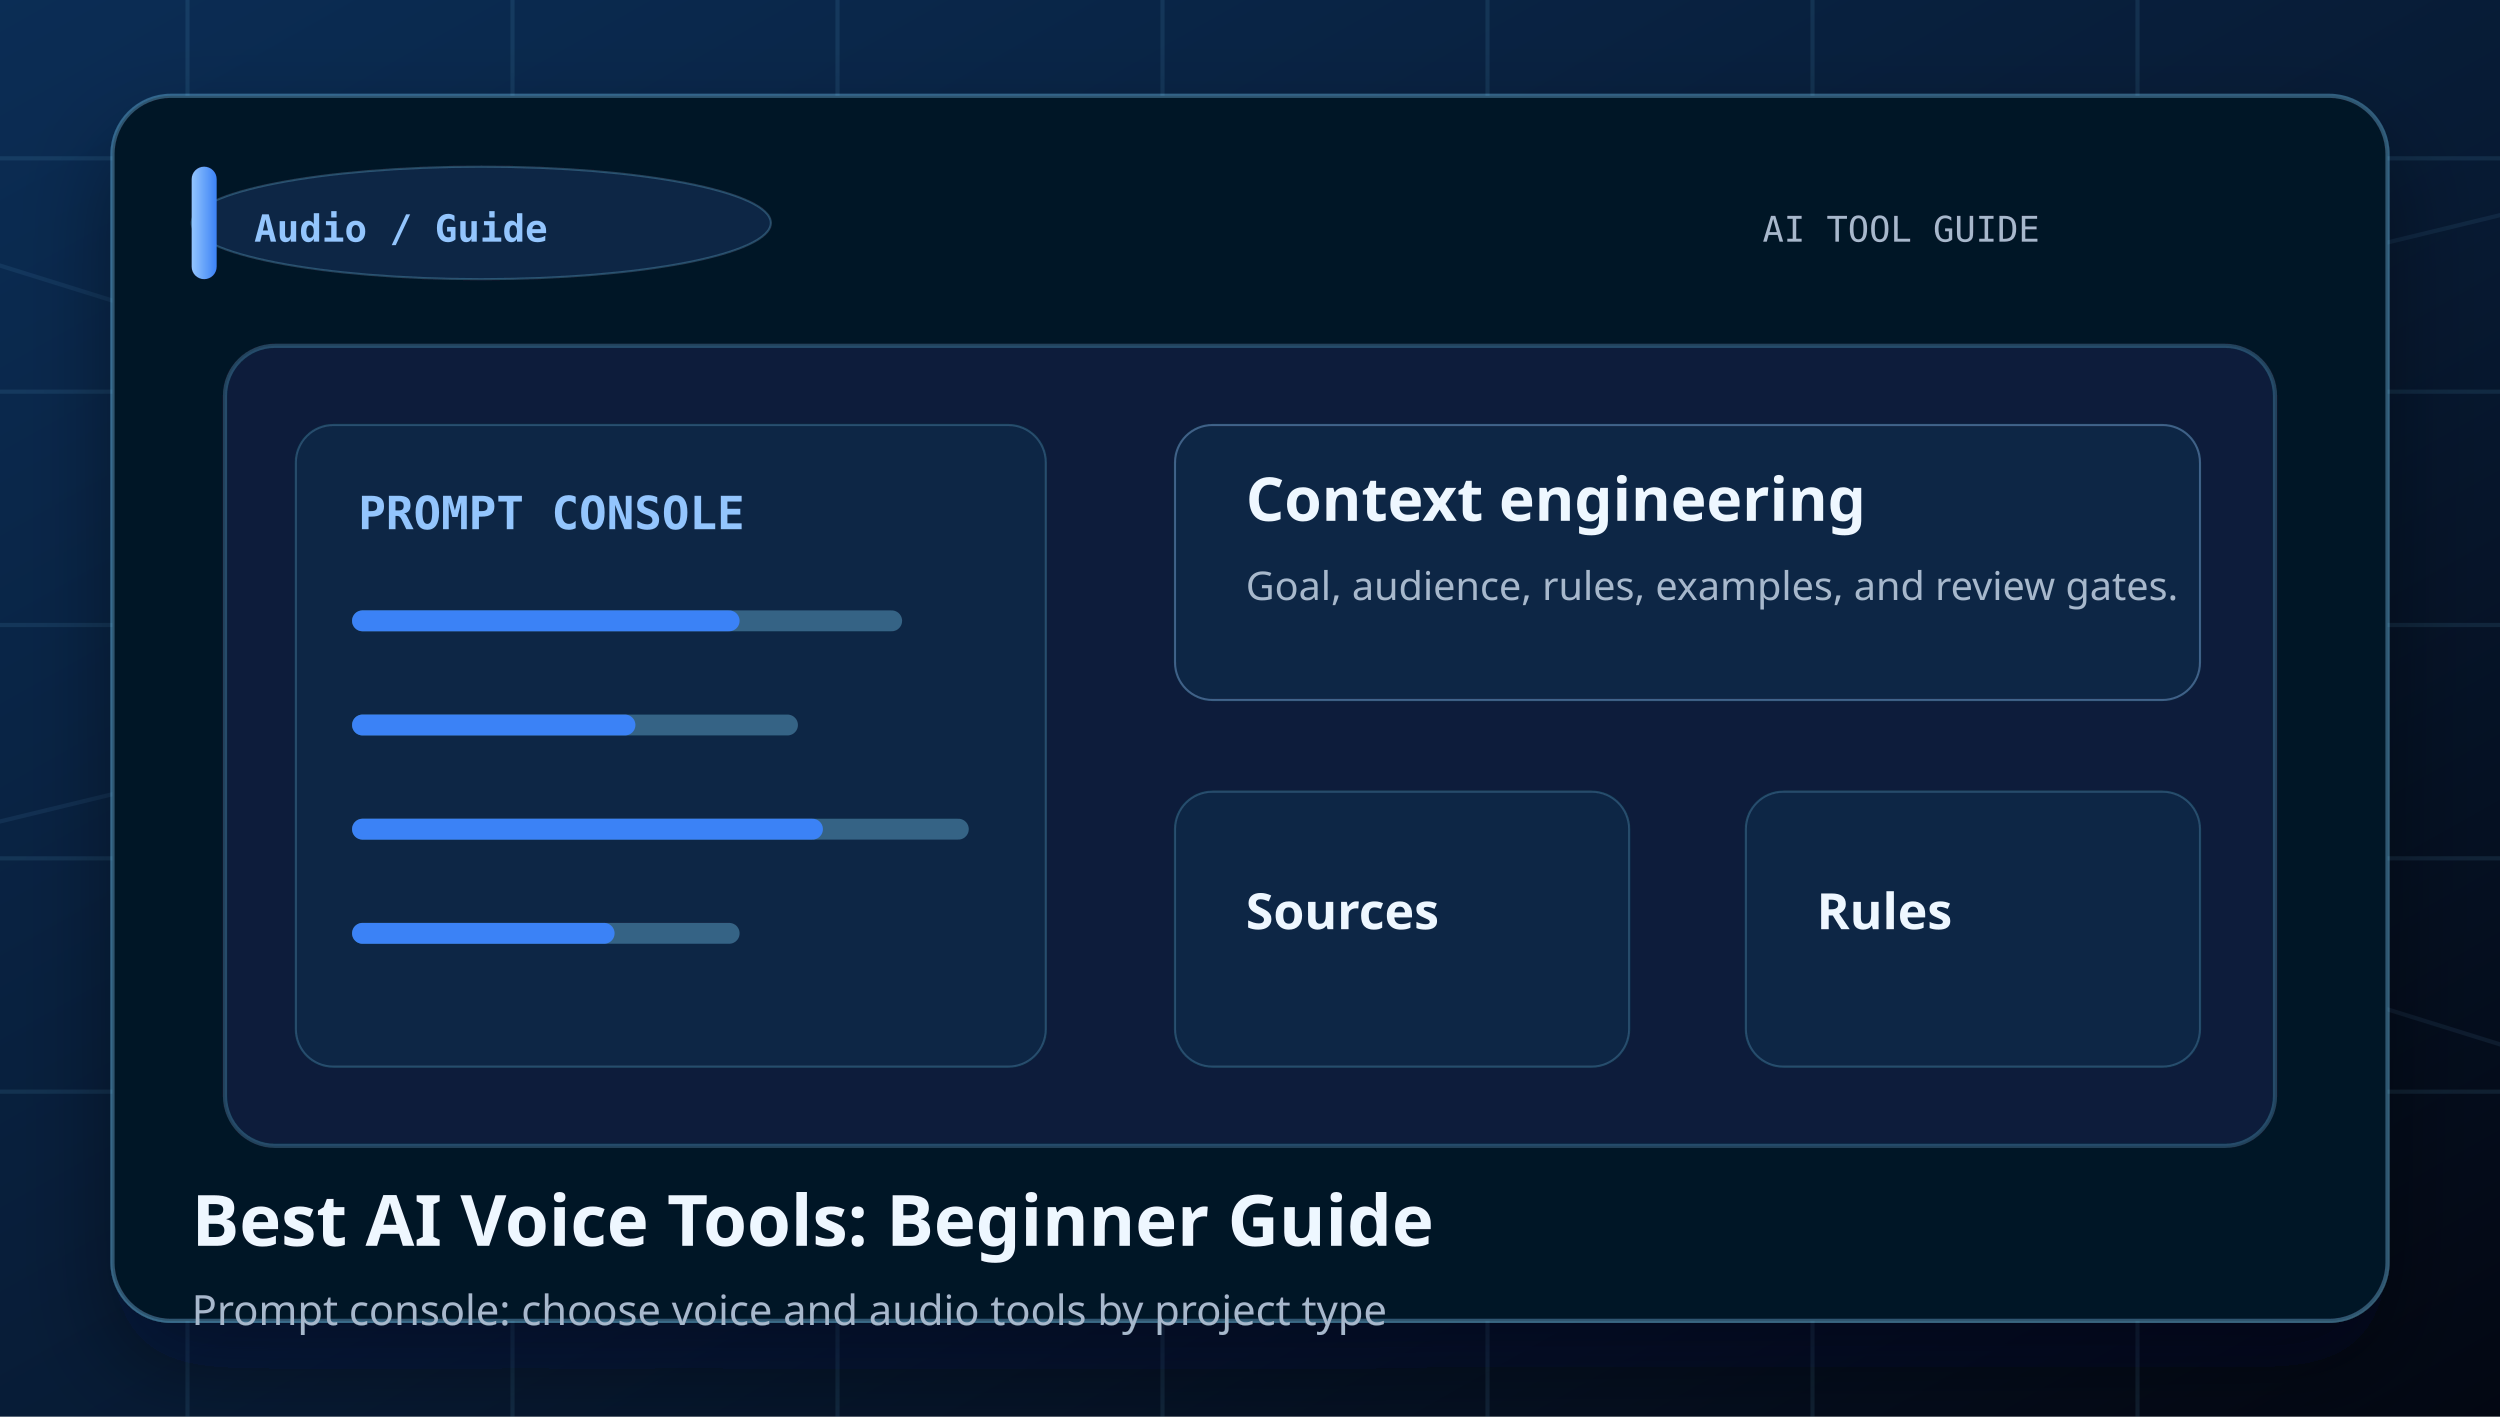
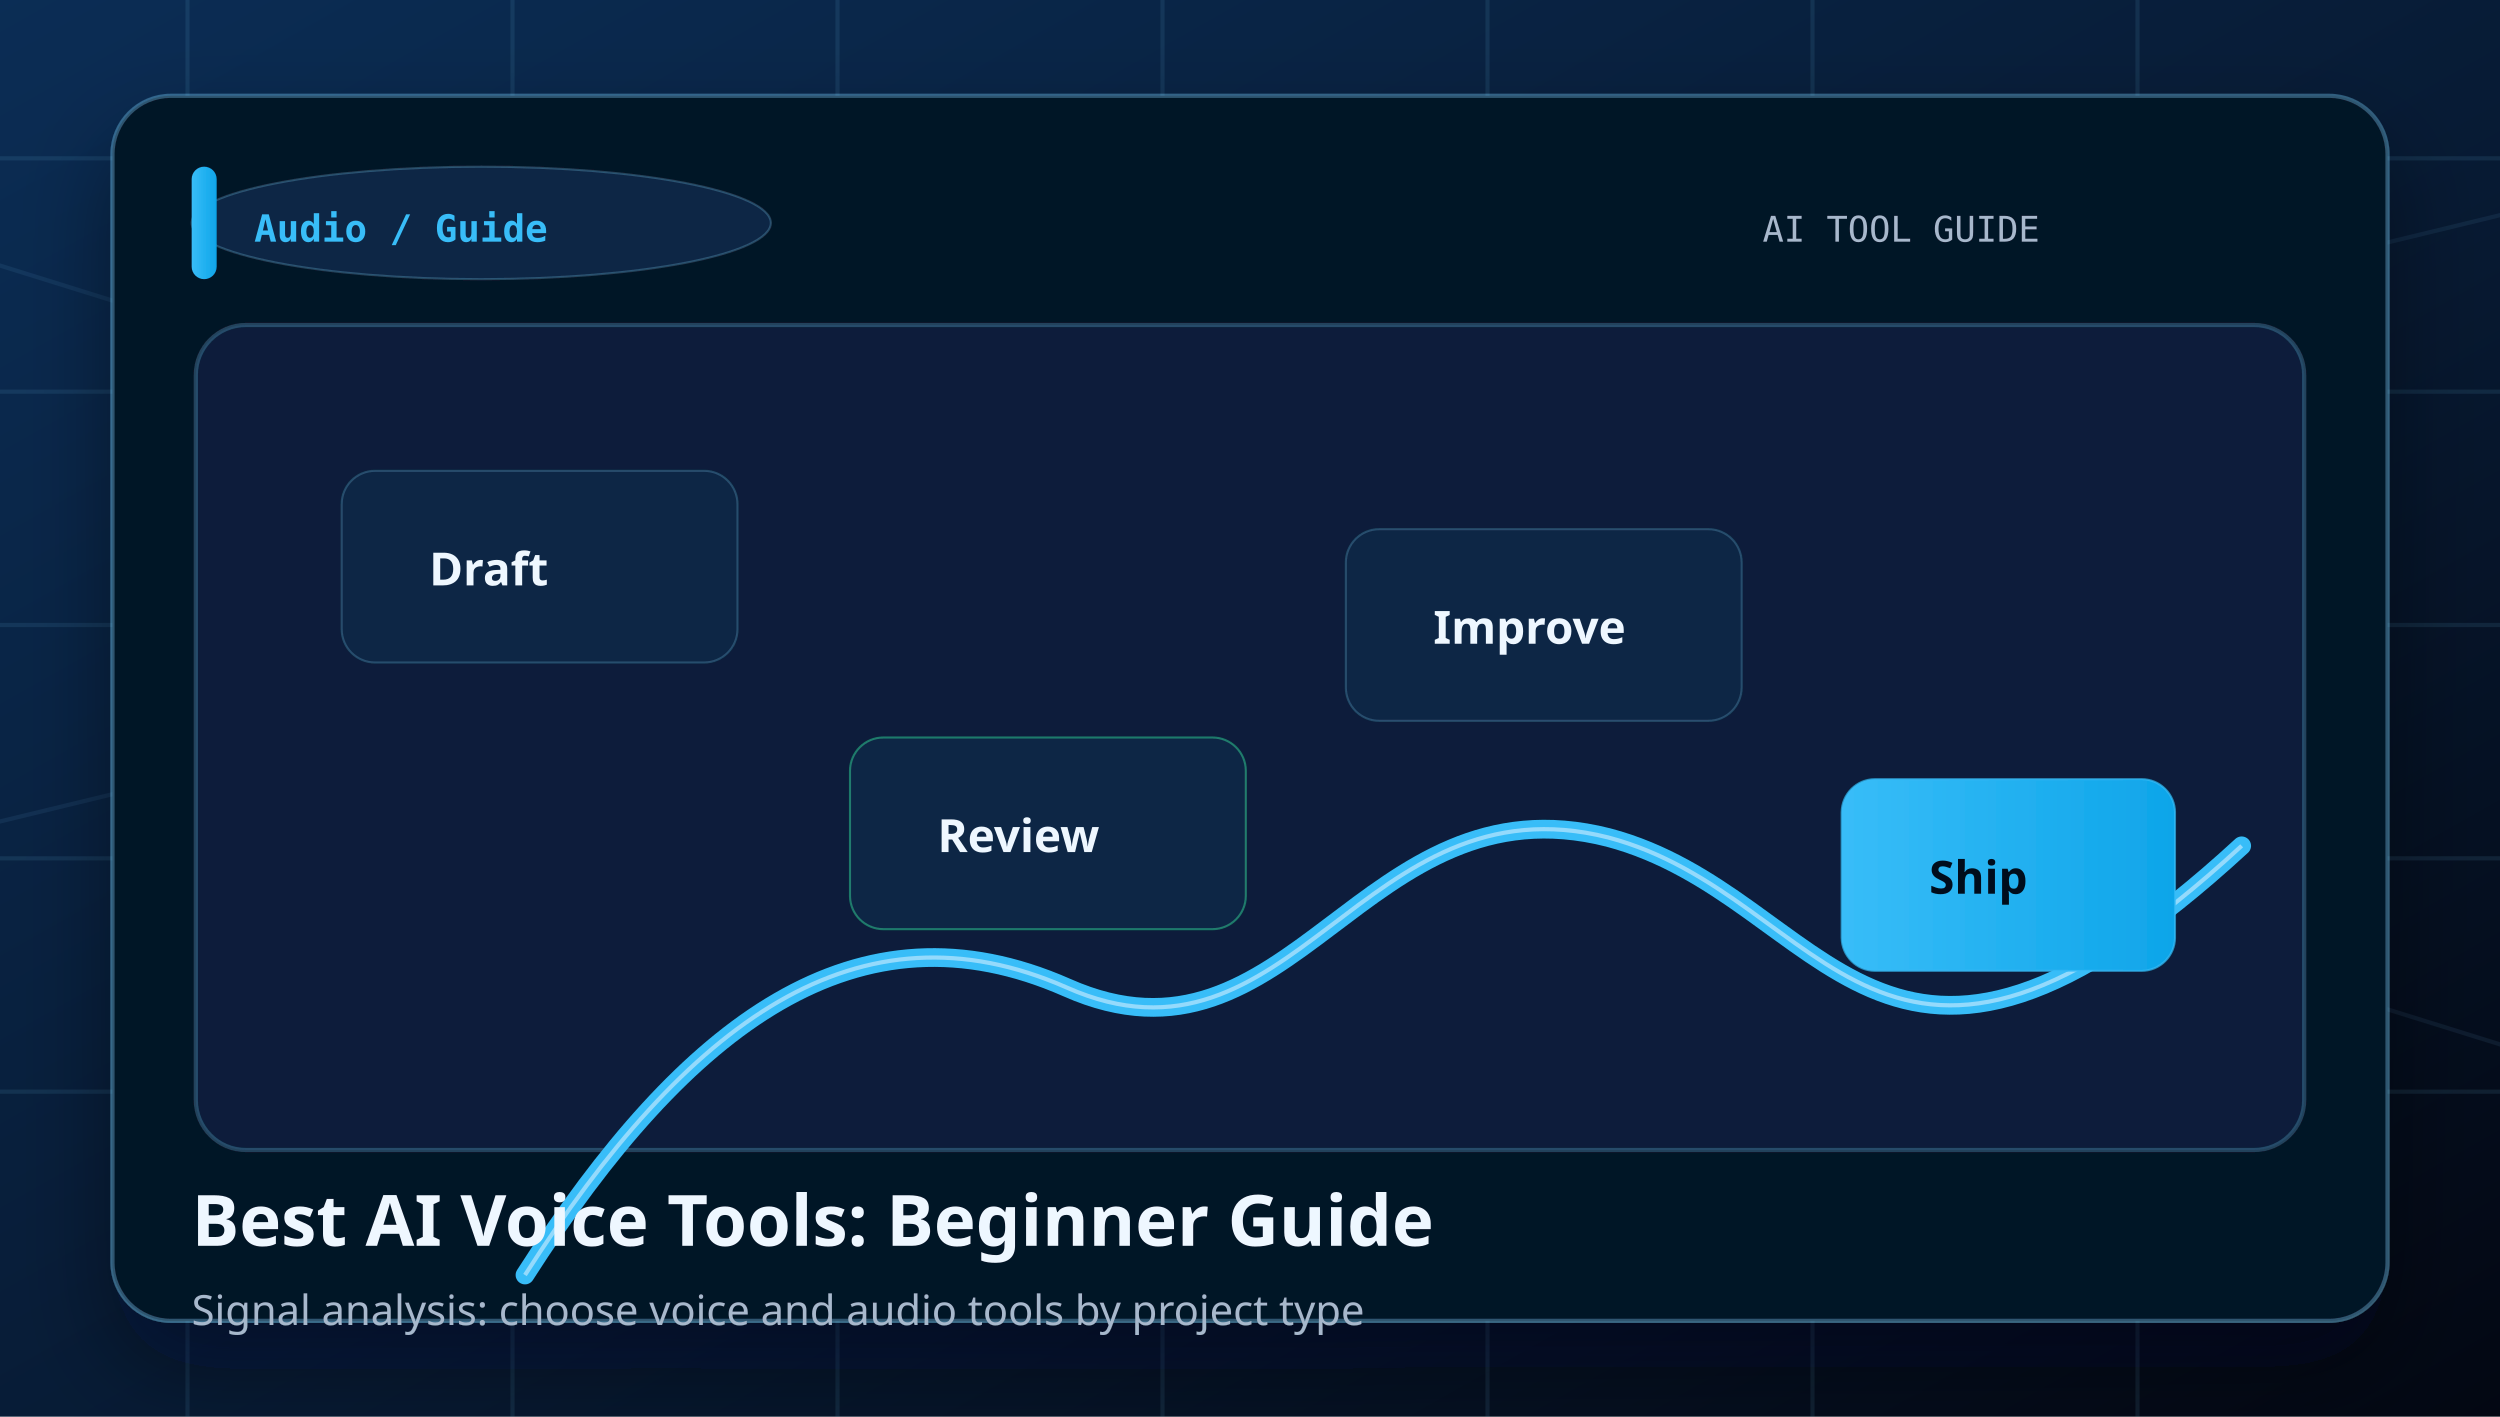
<svg xmlns="http://www.w3.org/2000/svg" width="1200" height="680" viewBox="0 0 1200 680" role="img" aria-labelledby="title desc">
  <defs>
    <linearGradient id="articleBg" x1="0" x2="1" y1="0" y2="1">
      <stop offset="0" stop-color="#0b2d55" />
      <stop offset=".56" stop-color="#071a33" />
      <stop offset="1" stop-color="#030712" />
    </linearGradient>
    <linearGradient id="articleAccent" x1="0" x2="1">
-       <stop offset="0" stop-color="#93c5fd" />
-       <stop offset="1" stop-color="#3b82f6" />
+       <stop offset="0" stop-color="#38bdf8" />
+       <stop offset="1" stop-color="#0ea5e9" />
    </linearGradient>
    <filter id="articleShadow" x="-20%" y="-20%" width="140%" height="140%">
      <feDropShadow dx="0" dy="22" stdDeviation="22" flood-color="#020617" flood-opacity=".42" />
    </filter>
  </defs>
  <rect width="1200" height="680" fill="url(#articleBg)" />
  <path d="M0 76h1200M0 188h1200M0 300h1200M0 412h1200M0 524h1200M90 0v680M246 0v680M402 0v680M558 0v680M714 0v680M870 0v680M1026 0v680" stroke="#7dd3fc" stroke-width="2" opacity=".10" />
  <path d="M-24 120L1260 520M-40 404L1230 96" stroke="#7dd3fc" stroke-width="2" stroke-opacity=".08" />
  <g filter="url(#articleShadow)">
    <rect x="54" y="46" width="1092" height="588" rx="28" fill="#061426" stroke="#7dd3fc" stroke-opacity=".34" stroke-width="2" />
    <rect x="92" y="80" width="278" height="54" rx="999" fill="#0f2745" stroke="#7dd3fc" stroke-opacity=".26" />
    <rect x="92" y="80" width="12" height="54" rx="6" fill="url(#articleAccent)" />
-     <text x="122" y="116" font-family="Cascadia Mono,Consolas,monospace" font-size="18" font-weight="800" fill="#93c5fd">Audio / Guide</text>
+     <text x="122" y="116" font-family="Cascadia Mono,Consolas,monospace" font-size="18" font-weight="800" fill="#38bdf8">Audio / Guide</text>
    <text x="846" y="116" font-family="Cascadia Mono,Consolas,monospace" font-size="17" fill="#a7b8cc">AI TOOL GUIDE</text>
-     <g transform="translate(108 166)">
-       <rect width="984" height="384" rx="24" fill="#081f3a" stroke="#7dd3fc" stroke-opacity=".25" stroke-width="2" />
-       <rect x="34" y="38" width="360" height="308" rx="18" fill="#0f2745" stroke="#7dd3fc" stroke-opacity=".24" />
-       <text x="64" y="88" font-family="Cascadia Mono,Consolas,monospace" font-size="22" font-weight="800" fill="#93c5fd">PROMPT CONSOLE</text>
-       <path d="M66 132h254M66 182h204M66 232h286M66 282h176" stroke="#7dd3fc" stroke-width="10" stroke-linecap="round" stroke-opacity=".35" />
-       <path d="M66 132h176M66 182h126M66 232h216M66 282h116" stroke="#3b82f6" stroke-width="10" stroke-linecap="round" />
-       <rect x="456" y="38" width="492" height="132" rx="18" fill="#0f2745" stroke="#93c5fd" stroke-opacity=".38" />
-       <text x="490" y="84" font-family="Segoe UI,Trebuchet MS,sans-serif" font-size="29" font-weight="800" fill="#eef7ff">Context engineering</text>
-       <text x="490" y="122" font-family="Segoe UI,Trebuchet MS,sans-serif" font-size="19" fill="#a7b8cc">Goal, audience, rules, examples, and review gates.</text>
-       <rect x="456" y="214" width="218" height="132" rx="18" fill="#0f2745" stroke="#7dd3fc" stroke-opacity=".24" />
-       <rect x="730" y="214" width="218" height="132" rx="18" fill="#0f2745" stroke="#7dd3fc" stroke-opacity=".24" />
-       <text x="490" y="280" font-family="Segoe UI,Trebuchet MS,sans-serif" font-size="24" font-weight="800" fill="#eef7ff">Sources</text>
-       <text x="764" y="280" font-family="Segoe UI,Trebuchet MS,sans-serif" font-size="24" font-weight="800" fill="#eef7ff">Rules</text>
+     <g transform="translate(94 156)">
+       <rect width="1012" height="396" rx="24" fill="#081f3a" stroke="#7dd3fc" stroke-opacity=".25" stroke-width="2" />
+       <path d="M158 456C236 334 318 274 418 318C526 366 560 216 678 246C784 274 808 410 982 250" fill="none" stroke="#38bdf8" stroke-width="9" stroke-linecap="round" />
+       <path d="M158 456C236 334 318 274 418 318C526 366 560 216 678 246C784 274 808 410 982 250" fill="none" stroke="#e0f2fe" stroke-width="2" stroke-opacity=".55" />
+       <g font-family="Segoe UI,Trebuchet MS,sans-serif" font-size="22" font-weight="800">
+         <rect x="70" y="70" width="190" height="92" rx="16" fill="#0f2745" stroke="#7dd3fc" stroke-opacity=".24" />
+         <text x="112" y="125" fill="#eef7ff">Draft</text>
+         <rect x="314" y="198" width="190" height="92" rx="16" fill="#0f2745" stroke="#34d399" stroke-opacity=".50" />
+         <text x="356" y="253" fill="#eef7ff">Review</text>
+         <rect x="552" y="98" width="190" height="92" rx="16" fill="#0f2745" stroke="#7dd3fc" stroke-opacity=".24" />
+         <text x="594" y="153" fill="#eef7ff">Improve</text>
+         <rect x="790" y="218" width="160" height="92" rx="16" fill="url(#articleAccent)" stroke="#38bdf8" stroke-opacity=".70" />
+         <text x="832" y="273" fill="#03101f">Ship</text>
+       </g>
    </g>
    <text x="92" y="598" font-family="Segoe UI,Trebuchet MS,sans-serif" font-size="34" font-weight="800" fill="#eef7ff">Best AI Voice Tools: Beginner Guide</text>
-     <text x="92" y="636" font-family="Segoe UI,Trebuchet MS,sans-serif" font-size="20" fill="#a7b8cc">Prompt console: choose voice and audio tools by project type</text>
+     <text x="92" y="636" font-family="Segoe UI,Trebuchet MS,sans-serif" font-size="20" fill="#a7b8cc">Signal analysis: choose voice and audio tools by project type</text>
  </g>
</svg>
